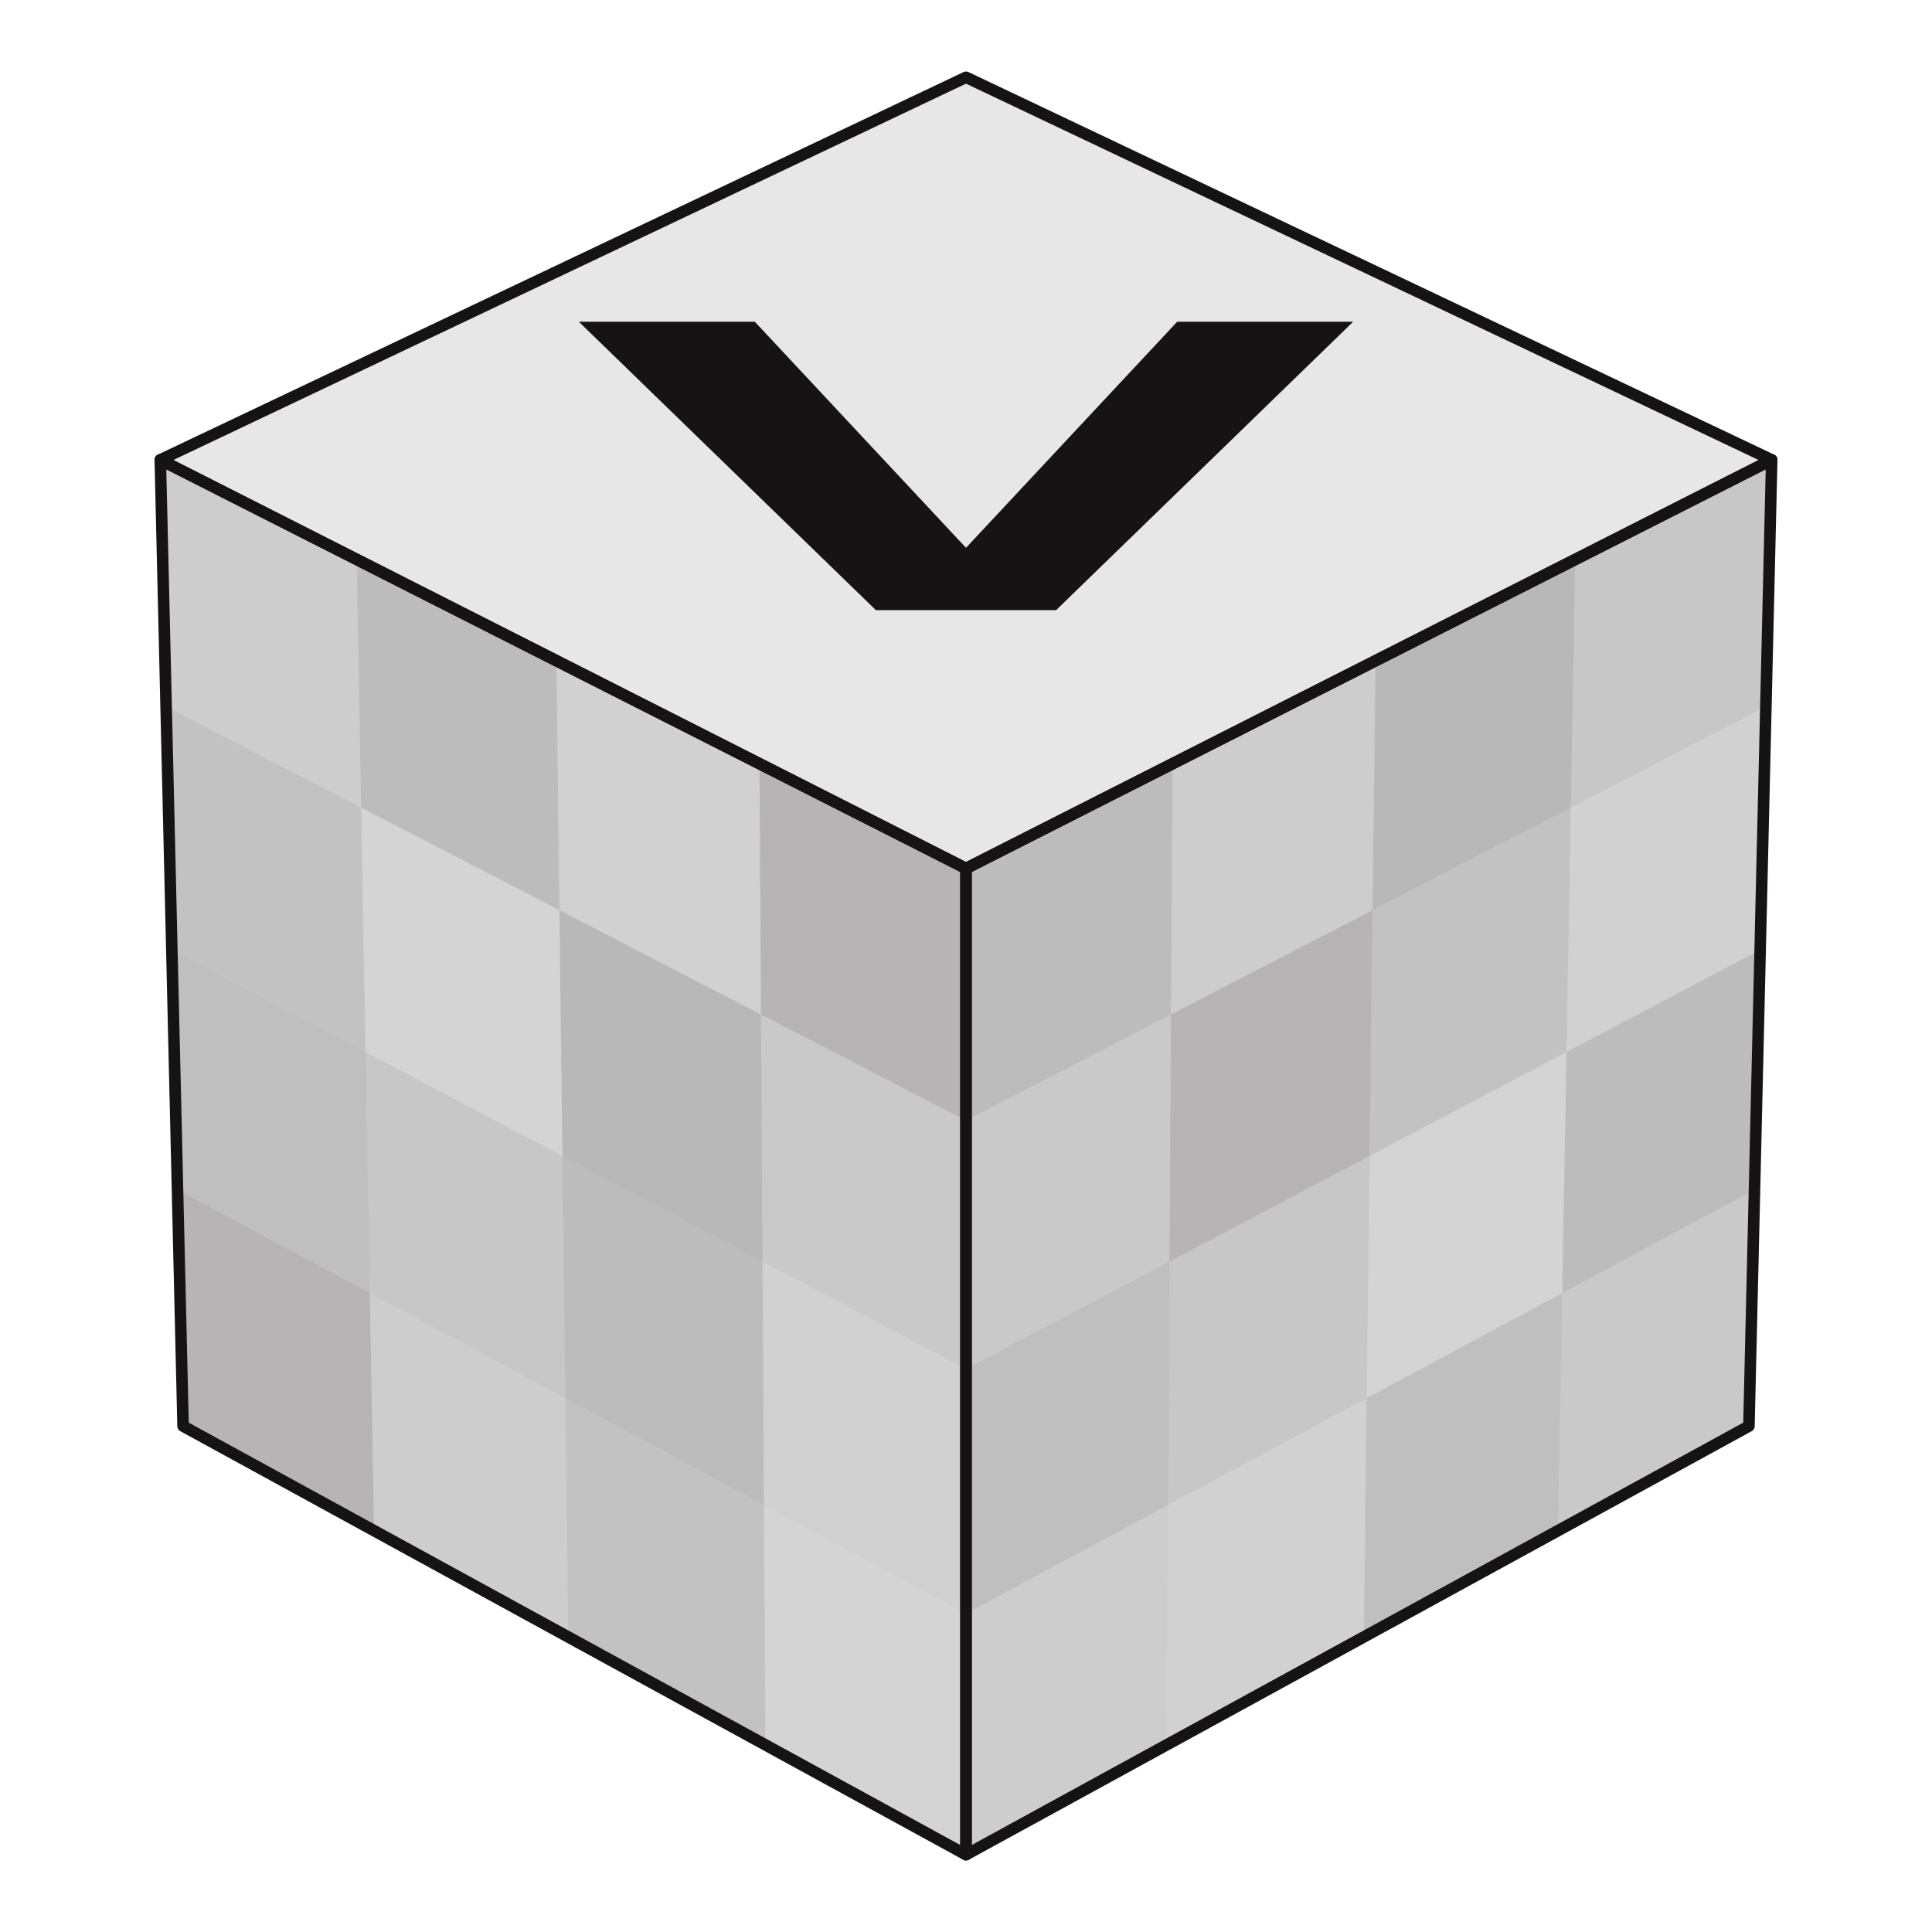
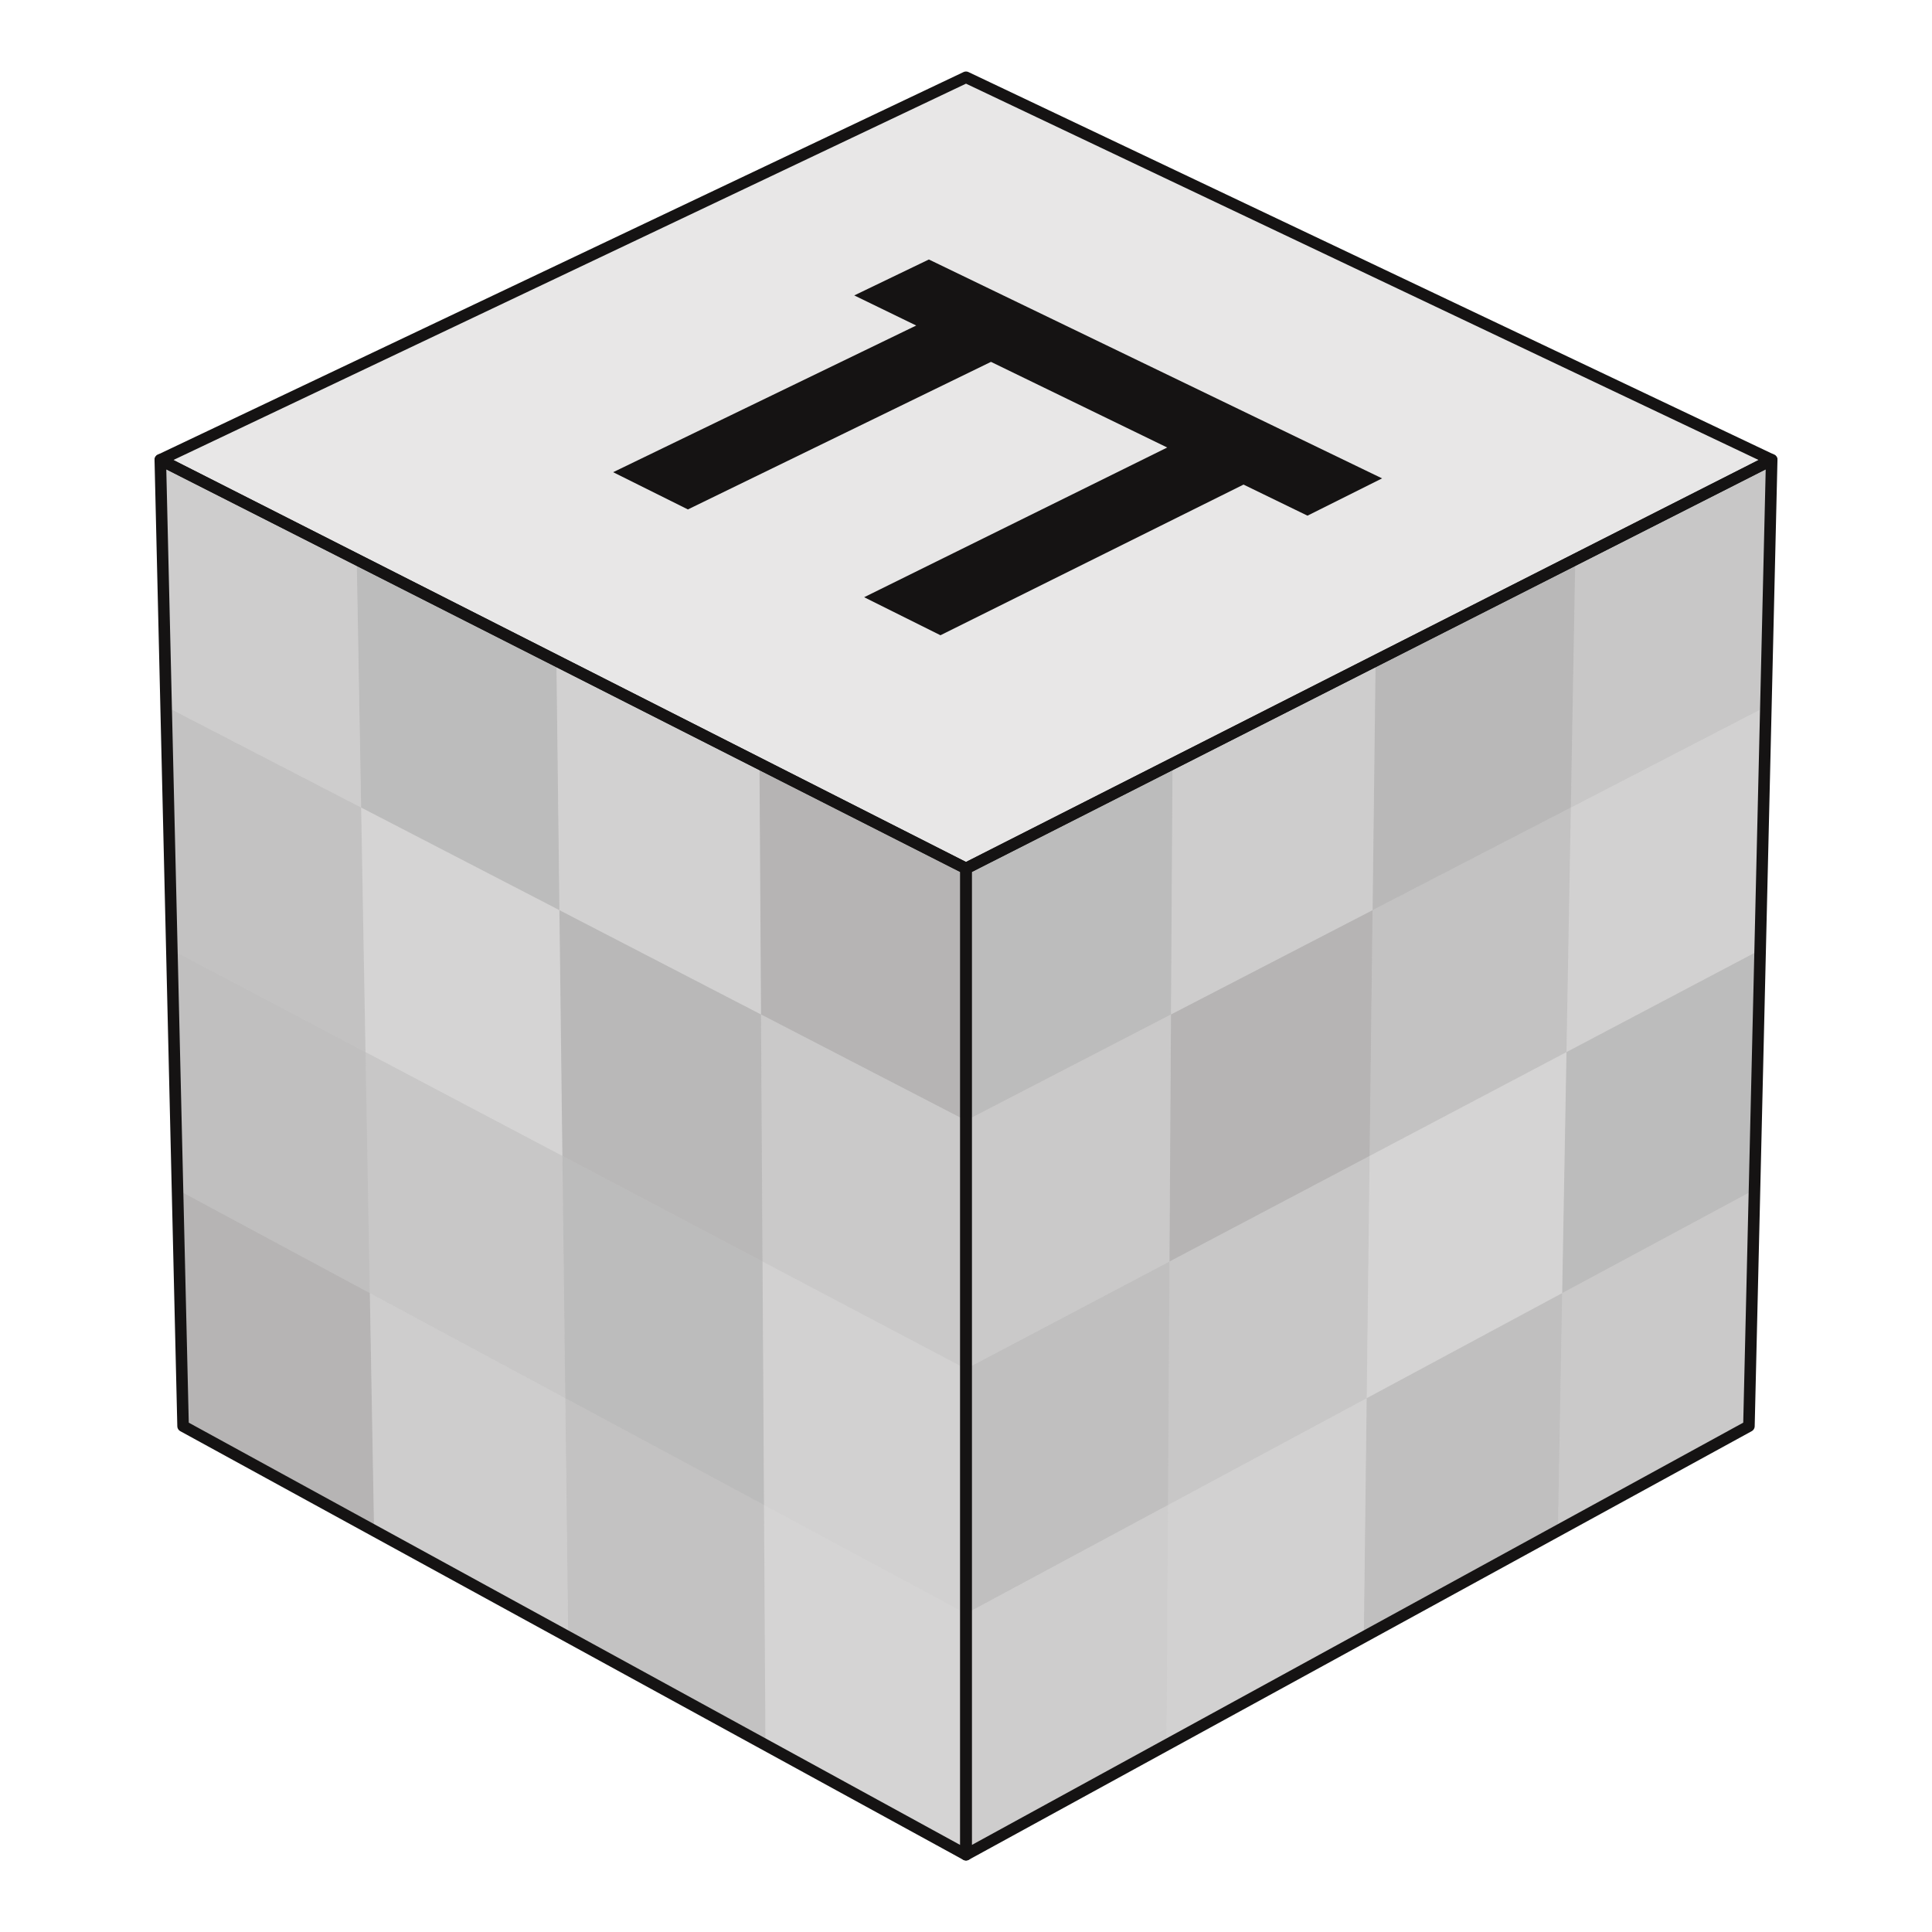
<svg xmlns="http://www.w3.org/2000/svg" width="512" height="512" viewBox="0 0 100 100">
  <path d="M50 44.95 L8.297 23.801 L9.476 73.816 L50 96 Z" fill="#151313" fill-opacity="0.15" />
  <path d="M8.297 23.801 L18.464 28.957 L18.693 41.799 L8.598 36.576 Z" fill="#151313" fill-opacity="0.07" />
  <path d="M18.464 28.957 L28.8 34.199 L28.955 47.109 L18.693 41.799 Z" fill="#151313" fill-opacity="0.158" />
  <path d="M28.8 34.199 L39.31 39.529 L39.39 52.508 L28.955 47.109 Z" fill="#151313" fill-opacity="0.053" />
  <path d="M39.31 39.529 L50 44.95 L50 57.998 L39.39 52.508 Z" fill="#151313" fill-opacity="0.193" />
  <path d="M8.598 36.576 L18.693 41.799 L18.919 54.456 L8.895 49.167 Z" fill="#151313" fill-opacity="0.122" />
  <path d="M18.693 41.799 L28.955 47.109 L29.109 59.831 L18.919 54.456 Z" fill="#151313" fill-opacity="0.035" />
  <path d="M28.955 47.109 L39.39 52.508 L39.468 65.297 L29.109 59.831 Z" fill="#151313" fill-opacity="0.175" />
  <path d="M39.39 52.508 L50 57.998 L50 70.853 L39.468 65.297 Z" fill="#151313" fill-opacity="0.088" />
  <path d="M8.895 49.167 L18.919 54.456 L19.142 66.931 L9.188 61.579 Z" fill="#151313" fill-opacity="0.14" />
  <path d="M18.919 54.456 L29.109 59.831 L29.26 72.37 L19.142 66.931 Z" fill="#151313" fill-opacity="0.105" />
  <path d="M29.109 59.831 L39.468 65.297 L39.544 77.898 L29.26 72.37 Z" fill="#151313" fill-opacity="0.158" />
  <path d="M39.468 65.297 L50 70.853 L50 83.519 L39.544 77.898 Z" fill="#151313" fill-opacity="0.053" />
  <path d="M9.188 61.579 L19.142 66.931 L19.362 79.228 L9.476 73.816 Z" fill="#151313" fill-opacity="0.193" />
  <path d="M19.142 66.931 L29.26 72.37 L29.409 84.728 L19.362 79.228 Z" fill="#151313" fill-opacity="0.07" />
  <path d="M29.26 72.37 L39.544 77.898 L39.62 90.318 L29.409 84.728 Z" fill="#151313" fill-opacity="0.122" />
  <path d="M39.544 77.898 L50 83.519 L50 96 L39.62 90.318 Z" fill="#151313" fill-opacity="0.035" />
  <path d="M50 44.95 L91.703 23.801 L90.524 73.816 L50 96 Z" fill="#151313" fill-opacity="0.15" />
  <path d="M91.703 23.801 L91.402 36.576 L81.307 41.799 L81.536 28.957 Z" fill="#151313" fill-opacity="0.105" />
  <path d="M91.402 36.576 L91.105 49.167 L81.081 54.456 L81.307 41.799 Z" fill="#151313" fill-opacity="0.053" />
  <path d="M91.105 49.167 L90.812 61.579 L80.858 66.931 L81.081 54.456 Z" fill="#151313" fill-opacity="0.158" />
  <path d="M90.812 61.579 L90.524 73.816 L80.638 79.228 L80.858 66.931 Z" fill="#151313" fill-opacity="0.088" />
  <path d="M81.536 28.957 L81.307 41.799 L71.045 47.109 L71.2 34.199 Z" fill="#151313" fill-opacity="0.175" />
  <path d="M81.307 41.799 L81.081 54.456 L70.891 59.831 L71.045 47.109 Z" fill="#151313" fill-opacity="0.122" />
  <path d="M81.081 54.456 L80.858 66.931 L70.74 72.37 L70.891 59.831 Z" fill="#151313" fill-opacity="0.035" />
  <path d="M80.858 66.931 L80.638 79.228 L70.591 84.728 L70.74 72.37 Z" fill="#151313" fill-opacity="0.14" />
  <path d="M71.2 34.199 L71.045 47.109 L60.61 52.508 L60.69 39.529 Z" fill="#151313" fill-opacity="0.07" />
  <path d="M71.045 47.109 L70.891 59.831 L60.532 65.297 L60.61 52.508 Z" fill="#151313" fill-opacity="0.193" />
  <path d="M70.891 59.831 L70.74 72.37 L60.456 77.898 L60.532 65.297 Z" fill="#151313" fill-opacity="0.105" />
  <path d="M70.74 72.37 L70.591 84.728 L60.38 90.318 L60.456 77.898 Z" fill="#151313" fill-opacity="0.053" />
  <path d="M60.69 39.529 L60.61 52.508 L50 57.998 L50 44.95 Z" fill="#151313" fill-opacity="0.158" />
  <path d="M60.61 52.508 L60.532 65.297 L50 70.853 L50 57.998 Z" fill="#151313" fill-opacity="0.088" />
  <path d="M60.532 65.297 L60.456 77.898 L50 83.519 L50 70.853 Z" fill="#151313" fill-opacity="0.14" />
  <path d="M60.456 77.898 L60.38 90.318 L50 96 L50 83.519 Z" fill="#151313" fill-opacity="0.07" />
  <path d="M50 4 L8.297 23.801 L50 44.95 L91.703 23.801 Z" fill="#151313" fill-opacity="0.1" />
  <g fill="none" stroke="#151313" stroke-width="0.597" stroke-linejoin="round">
    <path d="M50 44.95 L8.297 23.801 L9.476 73.816 L50 96 Z" />
    <path d="M50 44.95 L91.703 23.801 L90.524 73.816 L50 96 Z" />
    <path d="M50 4 L8.297 23.801 L50 44.95 L91.703 23.801 Z" />
  </g>
-   <path d="M29.96 16.653 L39.069 16.653 L50 28.354 L60.931 16.653 L70.04 16.653 L54.665 31.58 L45.335 31.58 Z" fill="#151313" />
+   <path d="M48.078 13.431 L71.536 24.761 L67.675 26.691 L64.365 25.082 L48.678 32.88 L44.728 30.912 L60.415 23.163 L51.293 18.73 L35.606 26.368 L31.736 24.441 L47.423 16.849 L44.216 15.291 Z" fill="#151313" />
</svg>
